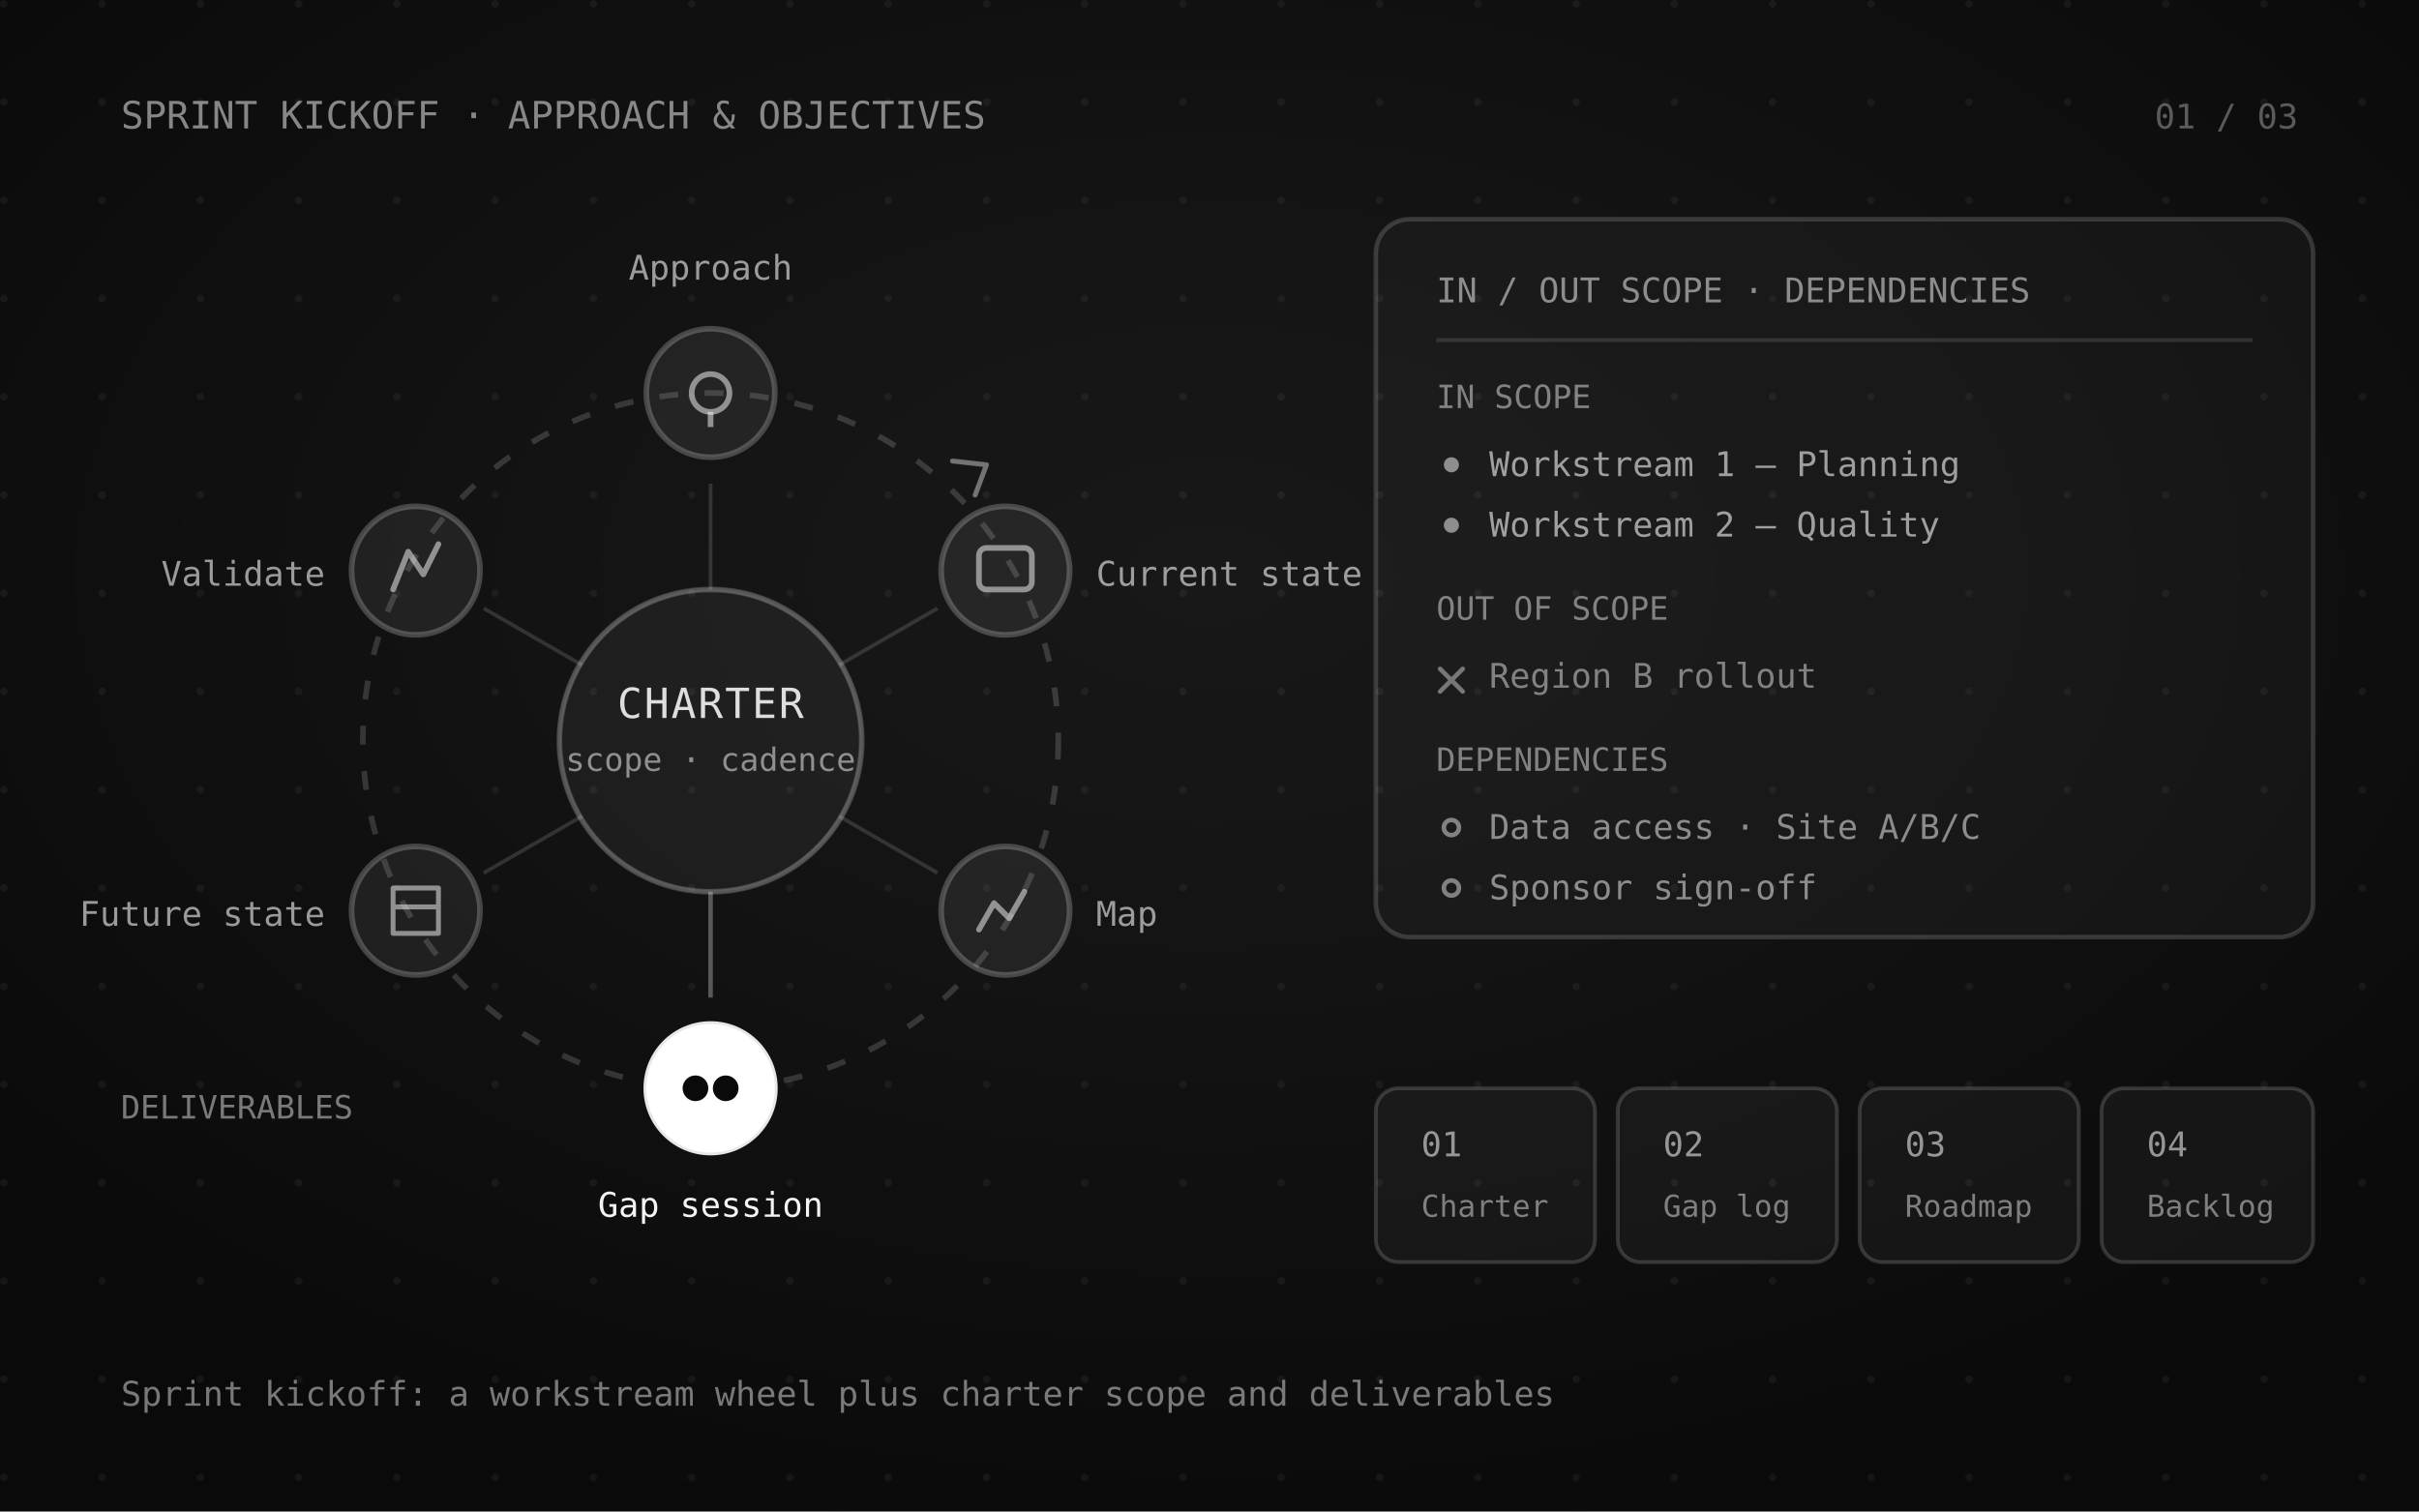
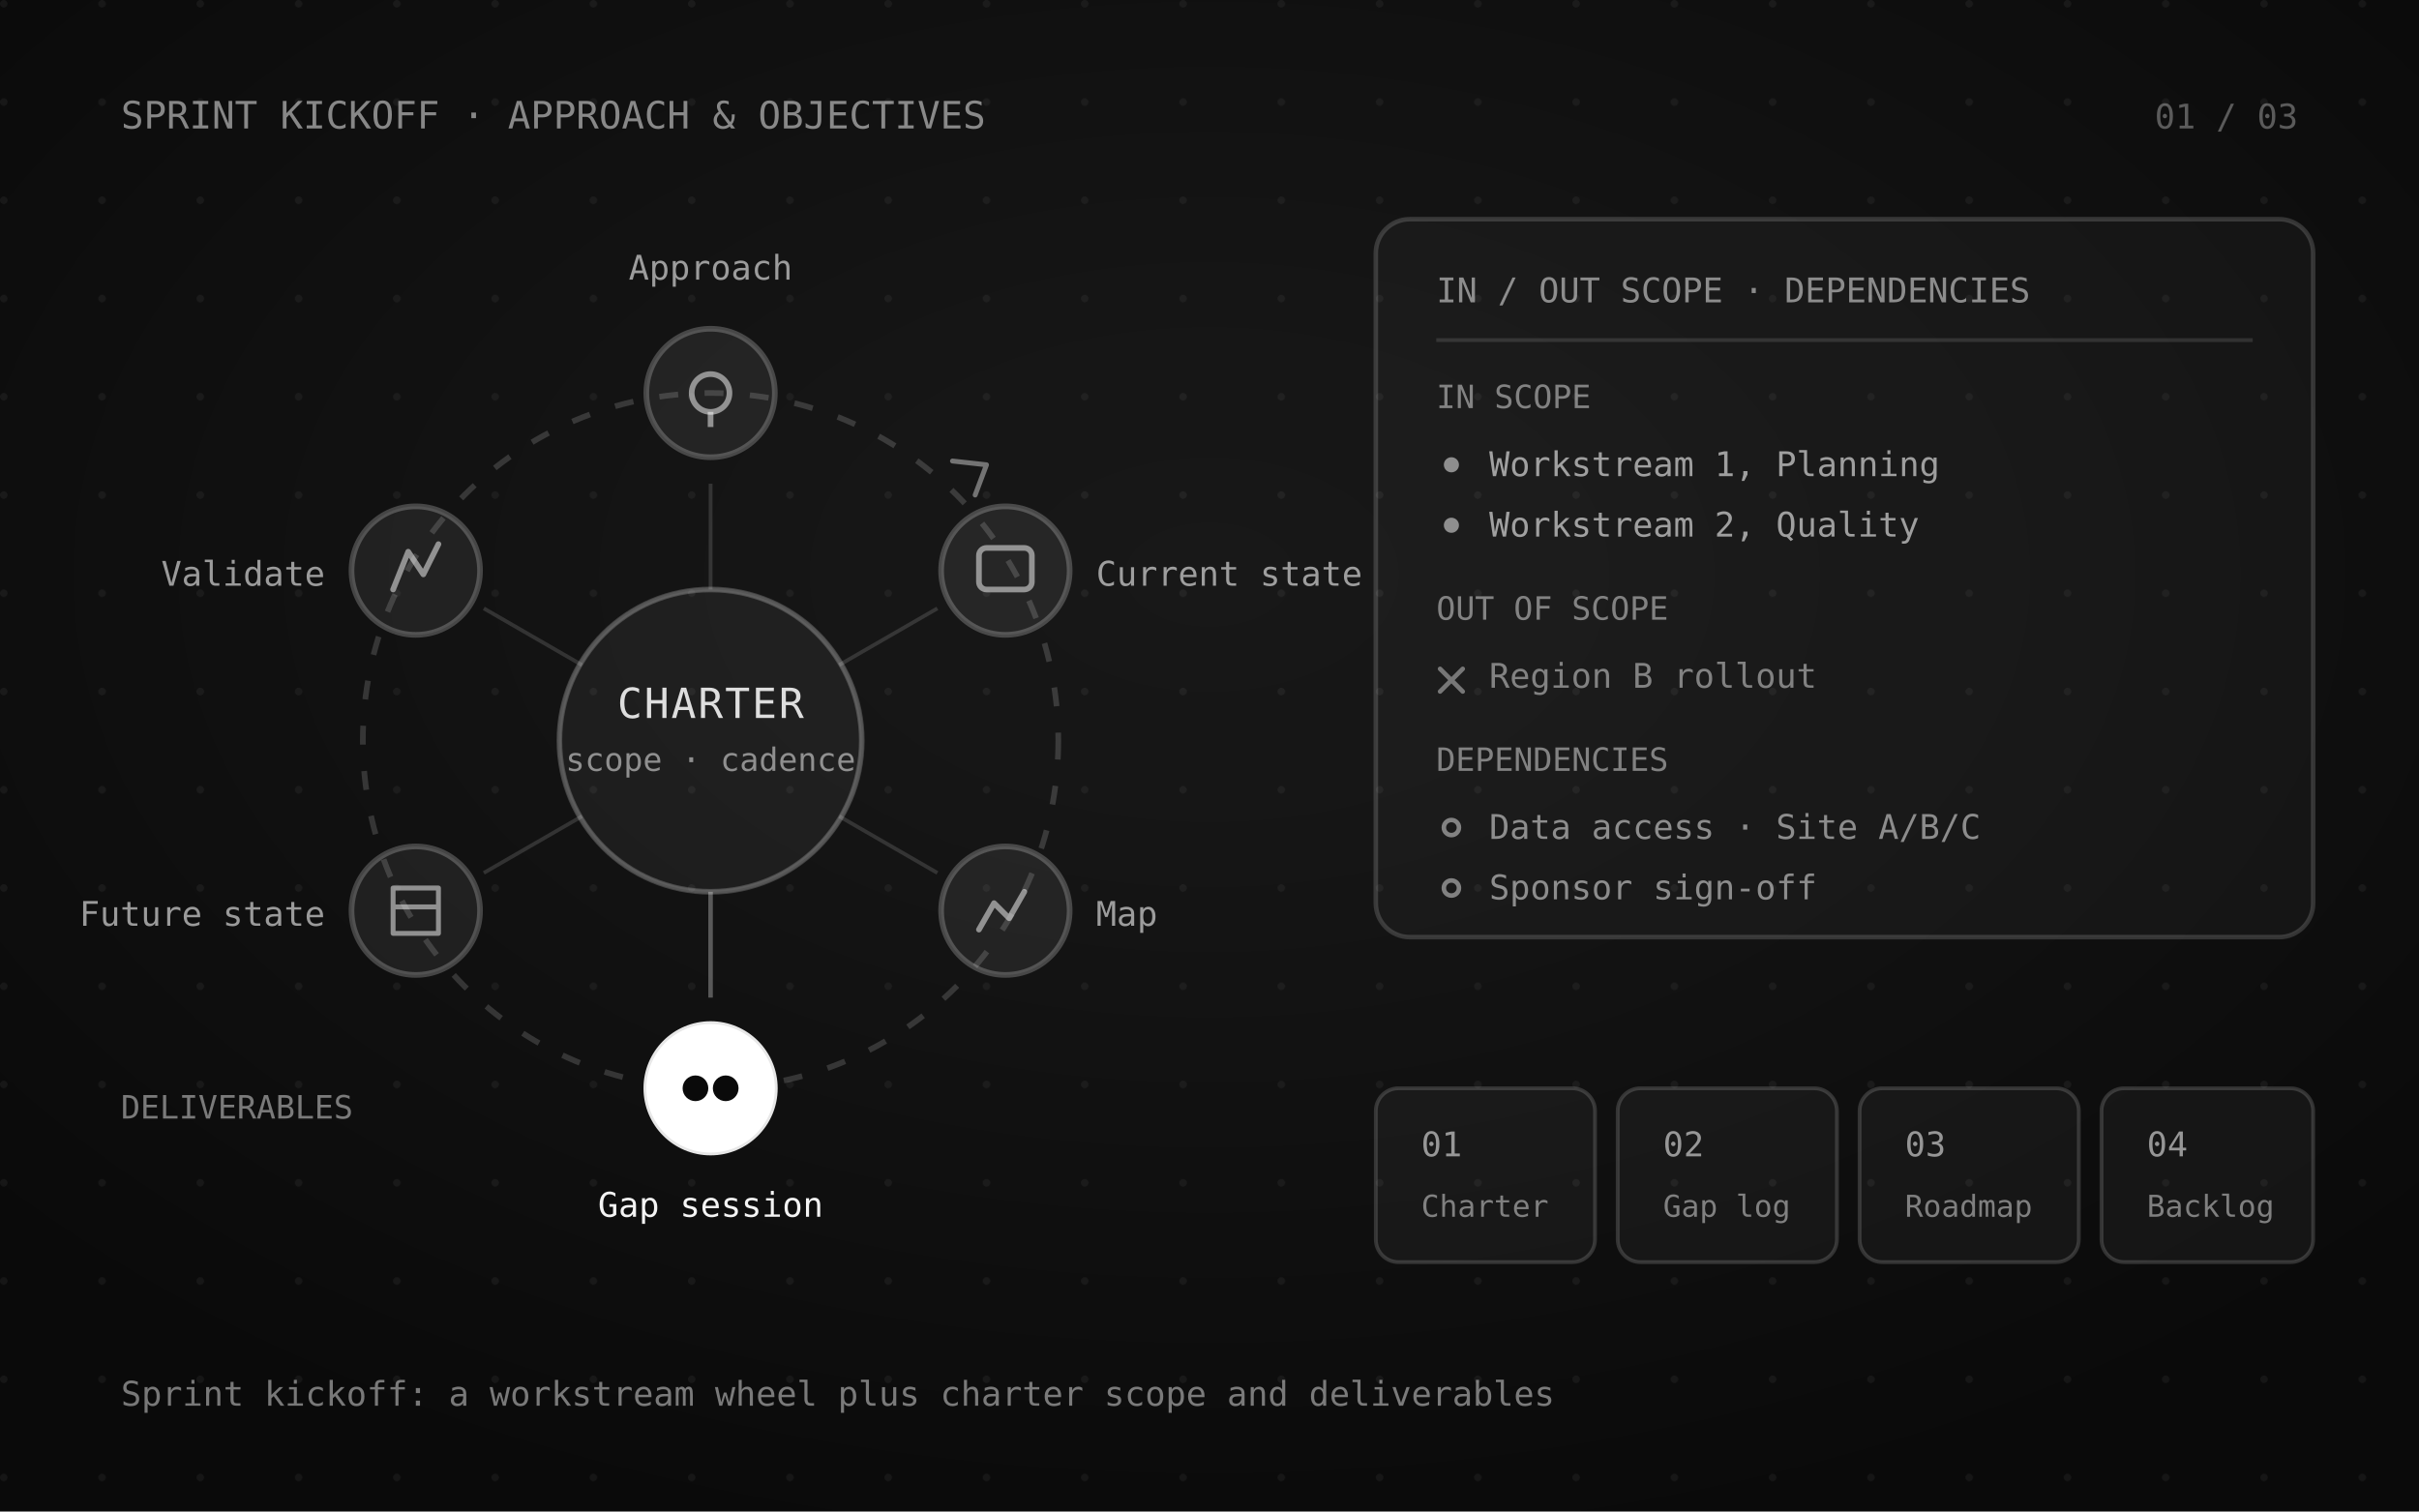
<svg xmlns="http://www.w3.org/2000/svg" viewBox="0 0 640 400" role="img" aria-label="Sprint kickoff exhibit: a six-node approach wheel ringing a central hub on a clockwise dashed loop, with a charter scope panel listing in and out of scope plus dependencies, and a numbered deliverables strip">
  <defs>
    <pattern id="g" width="26" height="26" patternUnits="userSpaceOnUse">
      <circle cx="1" cy="1" r="1" fill="#fff" fill-opacity="0.05" />
    </pattern>
    <radialGradient id="gv" cx="50%" cy="38%" r="66%">
      <stop offset="0%" stop-color="#fff" stop-opacity="0.06" />
      <stop offset="100%" stop-color="#fff" stop-opacity="0" />
    </radialGradient>
  </defs>
  <rect width="640" height="400" fill="#0a0a0a" />
  <rect width="640" height="400" fill="url(#g)" />
  <rect width="640" height="400" fill="url(#gv)" />
  <text x="32" y="34" font-family="'JetBrains Mono',monospace" font-size="10" fill="#fff" fill-opacity="0.5">SPRINT KICKOFF · APPROACH &amp; OBJECTIVES</text>
  <text x="608" y="34" text-anchor="end" font-family="'JetBrains Mono',monospace" font-size="9" fill="#fff" fill-opacity="0.32">01 / 03</text>
  <circle cx="188" cy="196" r="92" fill="none" stroke="#fff" stroke-opacity="0.16" stroke-width="1.5" stroke-dasharray="5 7" />
  <circle cx="188" cy="196" r="40" fill="#fff" fill-opacity="0.05" stroke="#fff" stroke-opacity="0.2" stroke-width="1.5" />
  <circle cx="188" cy="196" r="40" fill="none" stroke="#fff" stroke-opacity="0.1" stroke-width="1" />
  <text x="188" y="190" text-anchor="middle" font-family="'JetBrains Mono',monospace" font-size="11" fill="#fff" fill-opacity="0.85" letter-spacing="0.5">CHARTER</text>
  <text x="188" y="204" text-anchor="middle" font-family="'JetBrains Mono',monospace" font-size="8.5" fill="#fff" fill-opacity="0.5">scope · cadence</text>
  <line x1="188" y1="156" x2="188" y2="128" stroke="#fff" stroke-opacity="0.14" stroke-width="1" />
  <circle cx="188" cy="104" r="17" fill="#fff" fill-opacity="0.07" stroke="#fff" stroke-opacity="0.22" stroke-width="1.5" />
  <circle cx="188" cy="104" r="5" fill="none" stroke="#fff" stroke-opacity="0.5" stroke-width="1.5" />
  <line x1="188" y1="109" x2="188" y2="113" stroke="#fff" stroke-opacity="0.5" stroke-width="1.5" />
  <text x="188" y="74" text-anchor="middle" font-family="'JetBrains Mono',monospace" font-size="9" fill="#fff" fill-opacity="0.58">Approach</text>
  <line x1="222" y1="176" x2="248" y2="161" stroke="#fff" stroke-opacity="0.14" stroke-width="1" />
  <circle cx="266" cy="151" r="17" fill="#fff" fill-opacity="0.07" stroke="#fff" stroke-opacity="0.22" stroke-width="1.5" />
  <rect x="259" y="145" width="14" height="11" rx="2" fill="none" stroke="#fff" stroke-opacity="0.5" stroke-width="1.5" />
  <text x="290" y="155" font-family="'JetBrains Mono',monospace" font-size="9" fill="#fff" fill-opacity="0.58">Current state</text>
  <line x1="222" y1="216" x2="248" y2="231" stroke="#fff" stroke-opacity="0.14" stroke-width="1" />
  <circle cx="266" cy="241" r="17" fill="#fff" fill-opacity="0.07" stroke="#fff" stroke-opacity="0.22" stroke-width="1.5" />
  <path d="M259 246 l4 -7 l4 4 l4 -7" fill="none" stroke="#fff" stroke-opacity="0.5" stroke-width="1.5" stroke-linecap="round" stroke-linejoin="round" />
  <text x="290" y="245" font-family="'JetBrains Mono',monospace" font-size="9" fill="#fff" fill-opacity="0.58">Map</text>
  <line x1="188" y1="236" x2="188" y2="264" stroke="#fff" stroke-opacity="0.3" stroke-width="1.2" />
  <circle cx="188" cy="288" r="17" fill="#fff" stroke="#fff" stroke-opacity="0.9" stroke-width="1.5" />
  <circle cx="184" cy="288" r="3.4" fill="#0a0a0a" />
  <circle cx="192" cy="288" r="3.4" fill="#0a0a0a" />
  <text x="188" y="322" text-anchor="middle" font-family="'JetBrains Mono',monospace" font-size="9" fill="#fff" fill-opacity="0.95">Gap session</text>
  <line x1="154" y1="216" x2="128" y2="231" stroke="#fff" stroke-opacity="0.14" stroke-width="1" />
  <circle cx="110" cy="241" r="17" fill="#fff" fill-opacity="0.07" stroke="#fff" stroke-opacity="0.22" stroke-width="1.5" />
  <path d="M104 235 h12 v12 h-12 z M104 240 h12" fill="none" stroke="#fff" stroke-opacity="0.5" stroke-width="1.3" stroke-linejoin="round" />
  <text x="86" y="245" text-anchor="end" font-family="'JetBrains Mono',monospace" font-size="9" fill="#fff" fill-opacity="0.58">Future state</text>
  <line x1="154" y1="176" x2="128" y2="161" stroke="#fff" stroke-opacity="0.14" stroke-width="1" />
  <circle cx="110" cy="151" r="17" fill="#fff" fill-opacity="0.07" stroke="#fff" stroke-opacity="0.22" stroke-width="1.5" />
  <path d="M104 156 l4 -10 l4 6 l4 -8" fill="none" stroke="#fff" stroke-opacity="0.5" stroke-width="1.5" stroke-linecap="round" stroke-linejoin="round" />
  <text x="86" y="155" text-anchor="end" font-family="'JetBrains Mono',monospace" font-size="9" fill="#fff" fill-opacity="0.58">Validate</text>
  <path d="M252 122 l9 1 l-3 8" fill="none" stroke="#fff" stroke-opacity="0.4" stroke-width="1.3" stroke-linecap="round" stroke-linejoin="round" />
  <rect x="364" y="58" width="248" height="190" rx="9" fill="#fff" fill-opacity="0.03" stroke="#fff" stroke-opacity="0.16" stroke-width="1.2" />
  <text x="380" y="80" font-family="'JetBrains Mono',monospace" font-size="9" fill="#fff" fill-opacity="0.5">IN / OUT SCOPE · DEPENDENCIES</text>
  <line x1="380" y1="90" x2="596" y2="90" stroke="#fff" stroke-opacity="0.12" stroke-width="1" />
  <text x="380" y="108" font-family="'JetBrains Mono',monospace" font-size="8.5" fill="#fff" fill-opacity="0.45">IN SCOPE</text>
  <circle cx="384" cy="123" r="2" fill="#fff" fill-opacity="0.5" />
-   <text x="394" y="126" font-family="'JetBrains Mono',monospace" font-size="9" fill="#fff" fill-opacity="0.58">Workstream 1 — Planning</text>
+   <text x="394" y="126" font-family="'JetBrains Mono',monospace" font-size="9" fill="#fff" fill-opacity="0.58">Workstream 1, Planning</text>
  <circle cx="384" cy="139" r="2" fill="#fff" fill-opacity="0.5" />
-   <text x="394" y="142" font-family="'JetBrains Mono',monospace" font-size="9" fill="#fff" fill-opacity="0.58">Workstream 2 — Quality</text>
+   <text x="394" y="142" font-family="'JetBrains Mono',monospace" font-size="9" fill="#fff" fill-opacity="0.58">Workstream 2, Quality</text>
  <text x="380" y="164" font-family="'JetBrains Mono',monospace" font-size="8.5" fill="#fff" fill-opacity="0.45">OUT OF SCOPE</text>
  <path d="M381 177 l6 6 M387 177 l-6 6" stroke="#fff" stroke-opacity="0.4" stroke-width="1.2" stroke-linecap="round" />
  <text x="394" y="182" font-family="'JetBrains Mono',monospace" font-size="9" fill="#fff" fill-opacity="0.45">Region B rollout</text>
  <text x="380" y="204" font-family="'JetBrains Mono',monospace" font-size="8.5" fill="#fff" fill-opacity="0.45">DEPENDENCIES</text>
  <circle cx="384" cy="219" r="2" fill="none" stroke="#fff" stroke-opacity="0.45" stroke-width="1.2" />
  <text x="394" y="222" font-family="'JetBrains Mono',monospace" font-size="9" fill="#fff" fill-opacity="0.5">Data access · Site A/B/C</text>
  <circle cx="384" cy="235" r="2" fill="none" stroke="#fff" stroke-opacity="0.45" stroke-width="1.2" />
  <text x="394" y="238" font-family="'JetBrains Mono',monospace" font-size="9" fill="#fff" fill-opacity="0.5">Sponsor sign-off</text>
  <text x="32" y="296" font-family="'JetBrains Mono',monospace" font-size="8.5" fill="#fff" fill-opacity="0.45">DELIVERABLES</text>
  <g>
    <rect x="364" y="288" width="58" height="46" rx="6" fill="#fff" fill-opacity="0.04" stroke="#fff" stroke-opacity="0.16" stroke-width="1" />
    <text x="376" y="306" font-family="'JetBrains Mono',monospace" font-size="9" fill="#fff" fill-opacity="0.55">01</text>
    <text x="376" y="322" font-family="'JetBrains Mono',monospace" font-size="8" fill="#fff" fill-opacity="0.45">Charter</text>
    <rect x="428" y="288" width="58" height="46" rx="6" fill="#fff" fill-opacity="0.04" stroke="#fff" stroke-opacity="0.16" stroke-width="1" />
    <text x="440" y="306" font-family="'JetBrains Mono',monospace" font-size="9" fill="#fff" fill-opacity="0.55">02</text>
    <text x="440" y="322" font-family="'JetBrains Mono',monospace" font-size="8" fill="#fff" fill-opacity="0.45">Gap log</text>
    <rect x="492" y="288" width="58" height="46" rx="6" fill="#fff" fill-opacity="0.04" stroke="#fff" stroke-opacity="0.16" stroke-width="1" />
    <text x="504" y="306" font-family="'JetBrains Mono',monospace" font-size="9" fill="#fff" fill-opacity="0.55">03</text>
    <text x="504" y="322" font-family="'JetBrains Mono',monospace" font-size="8" fill="#fff" fill-opacity="0.45">Roadmap</text>
    <rect x="556" y="288" width="56" height="46" rx="6" fill="#fff" fill-opacity="0.04" stroke="#fff" stroke-opacity="0.16" stroke-width="1" />
    <text x="568" y="306" font-family="'JetBrains Mono',monospace" font-size="9" fill="#fff" fill-opacity="0.55">04</text>
    <text x="568" y="322" font-family="'JetBrains Mono',monospace" font-size="8" fill="#fff" fill-opacity="0.45">Backlog</text>
  </g>
  <text x="32" y="372" font-family="'JetBrains Mono',monospace" font-size="9" fill="#fff" fill-opacity="0.45">Sprint kickoff: a workstream wheel plus charter scope and deliverables</text>
</svg>
